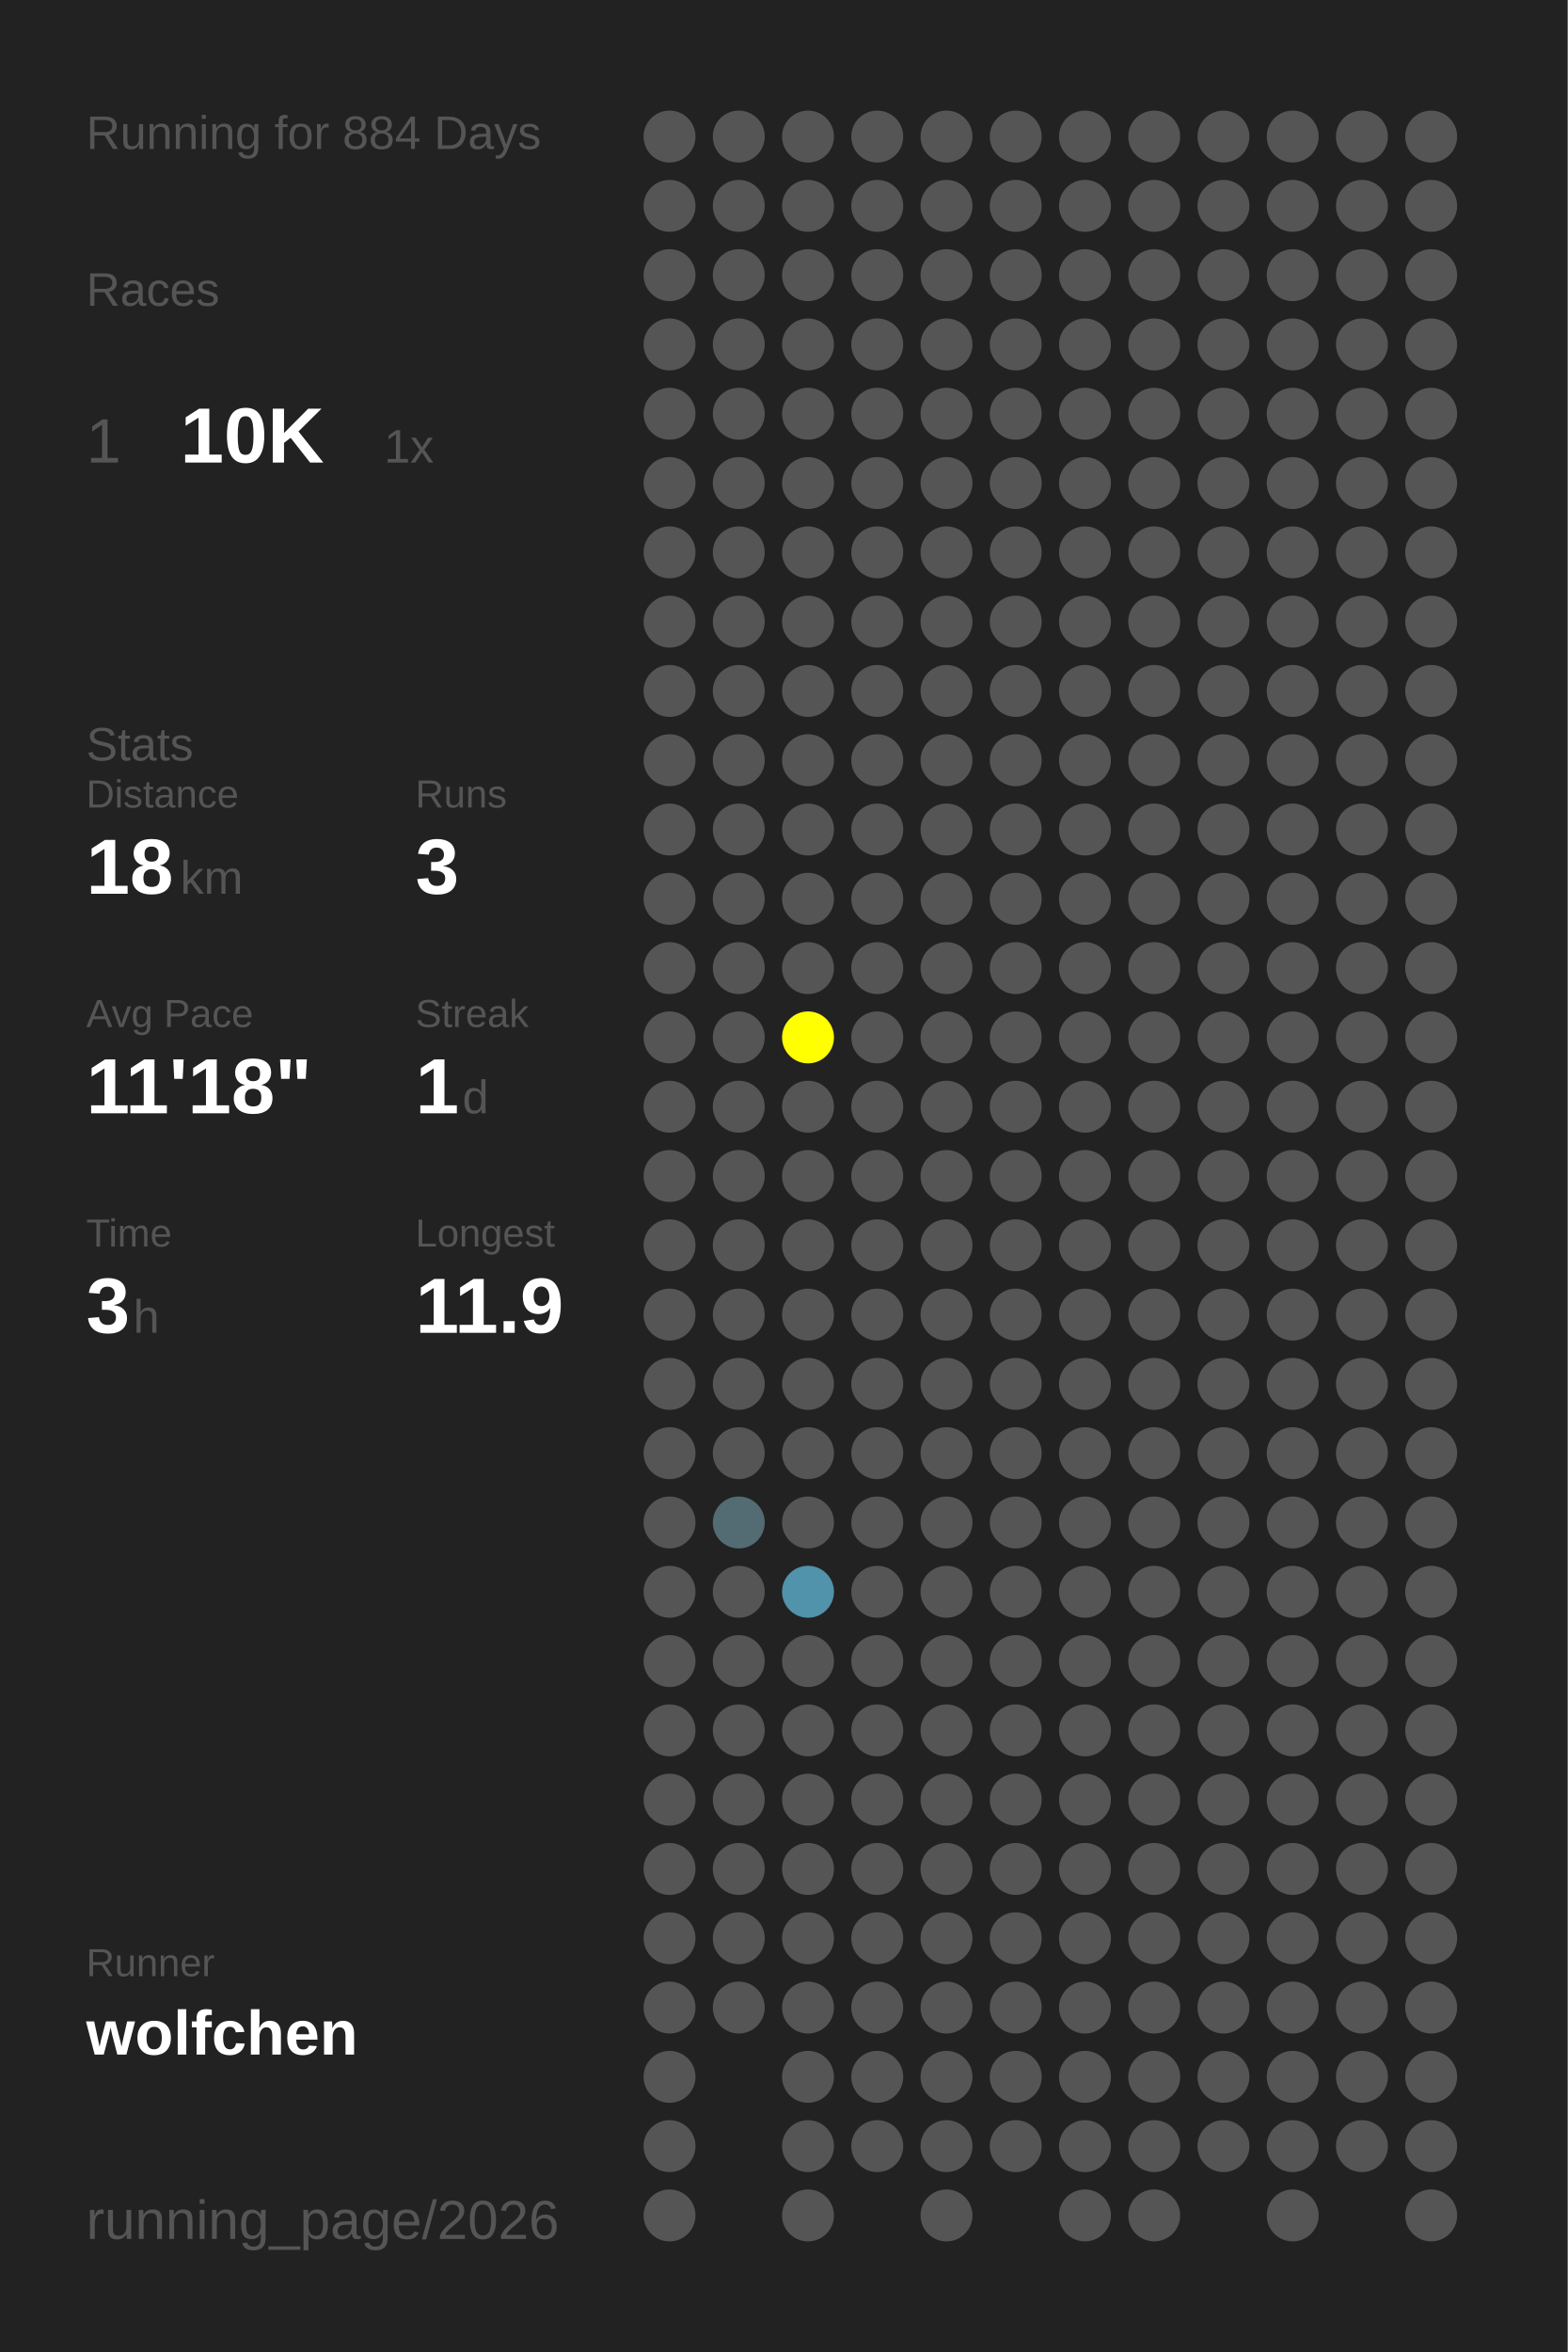
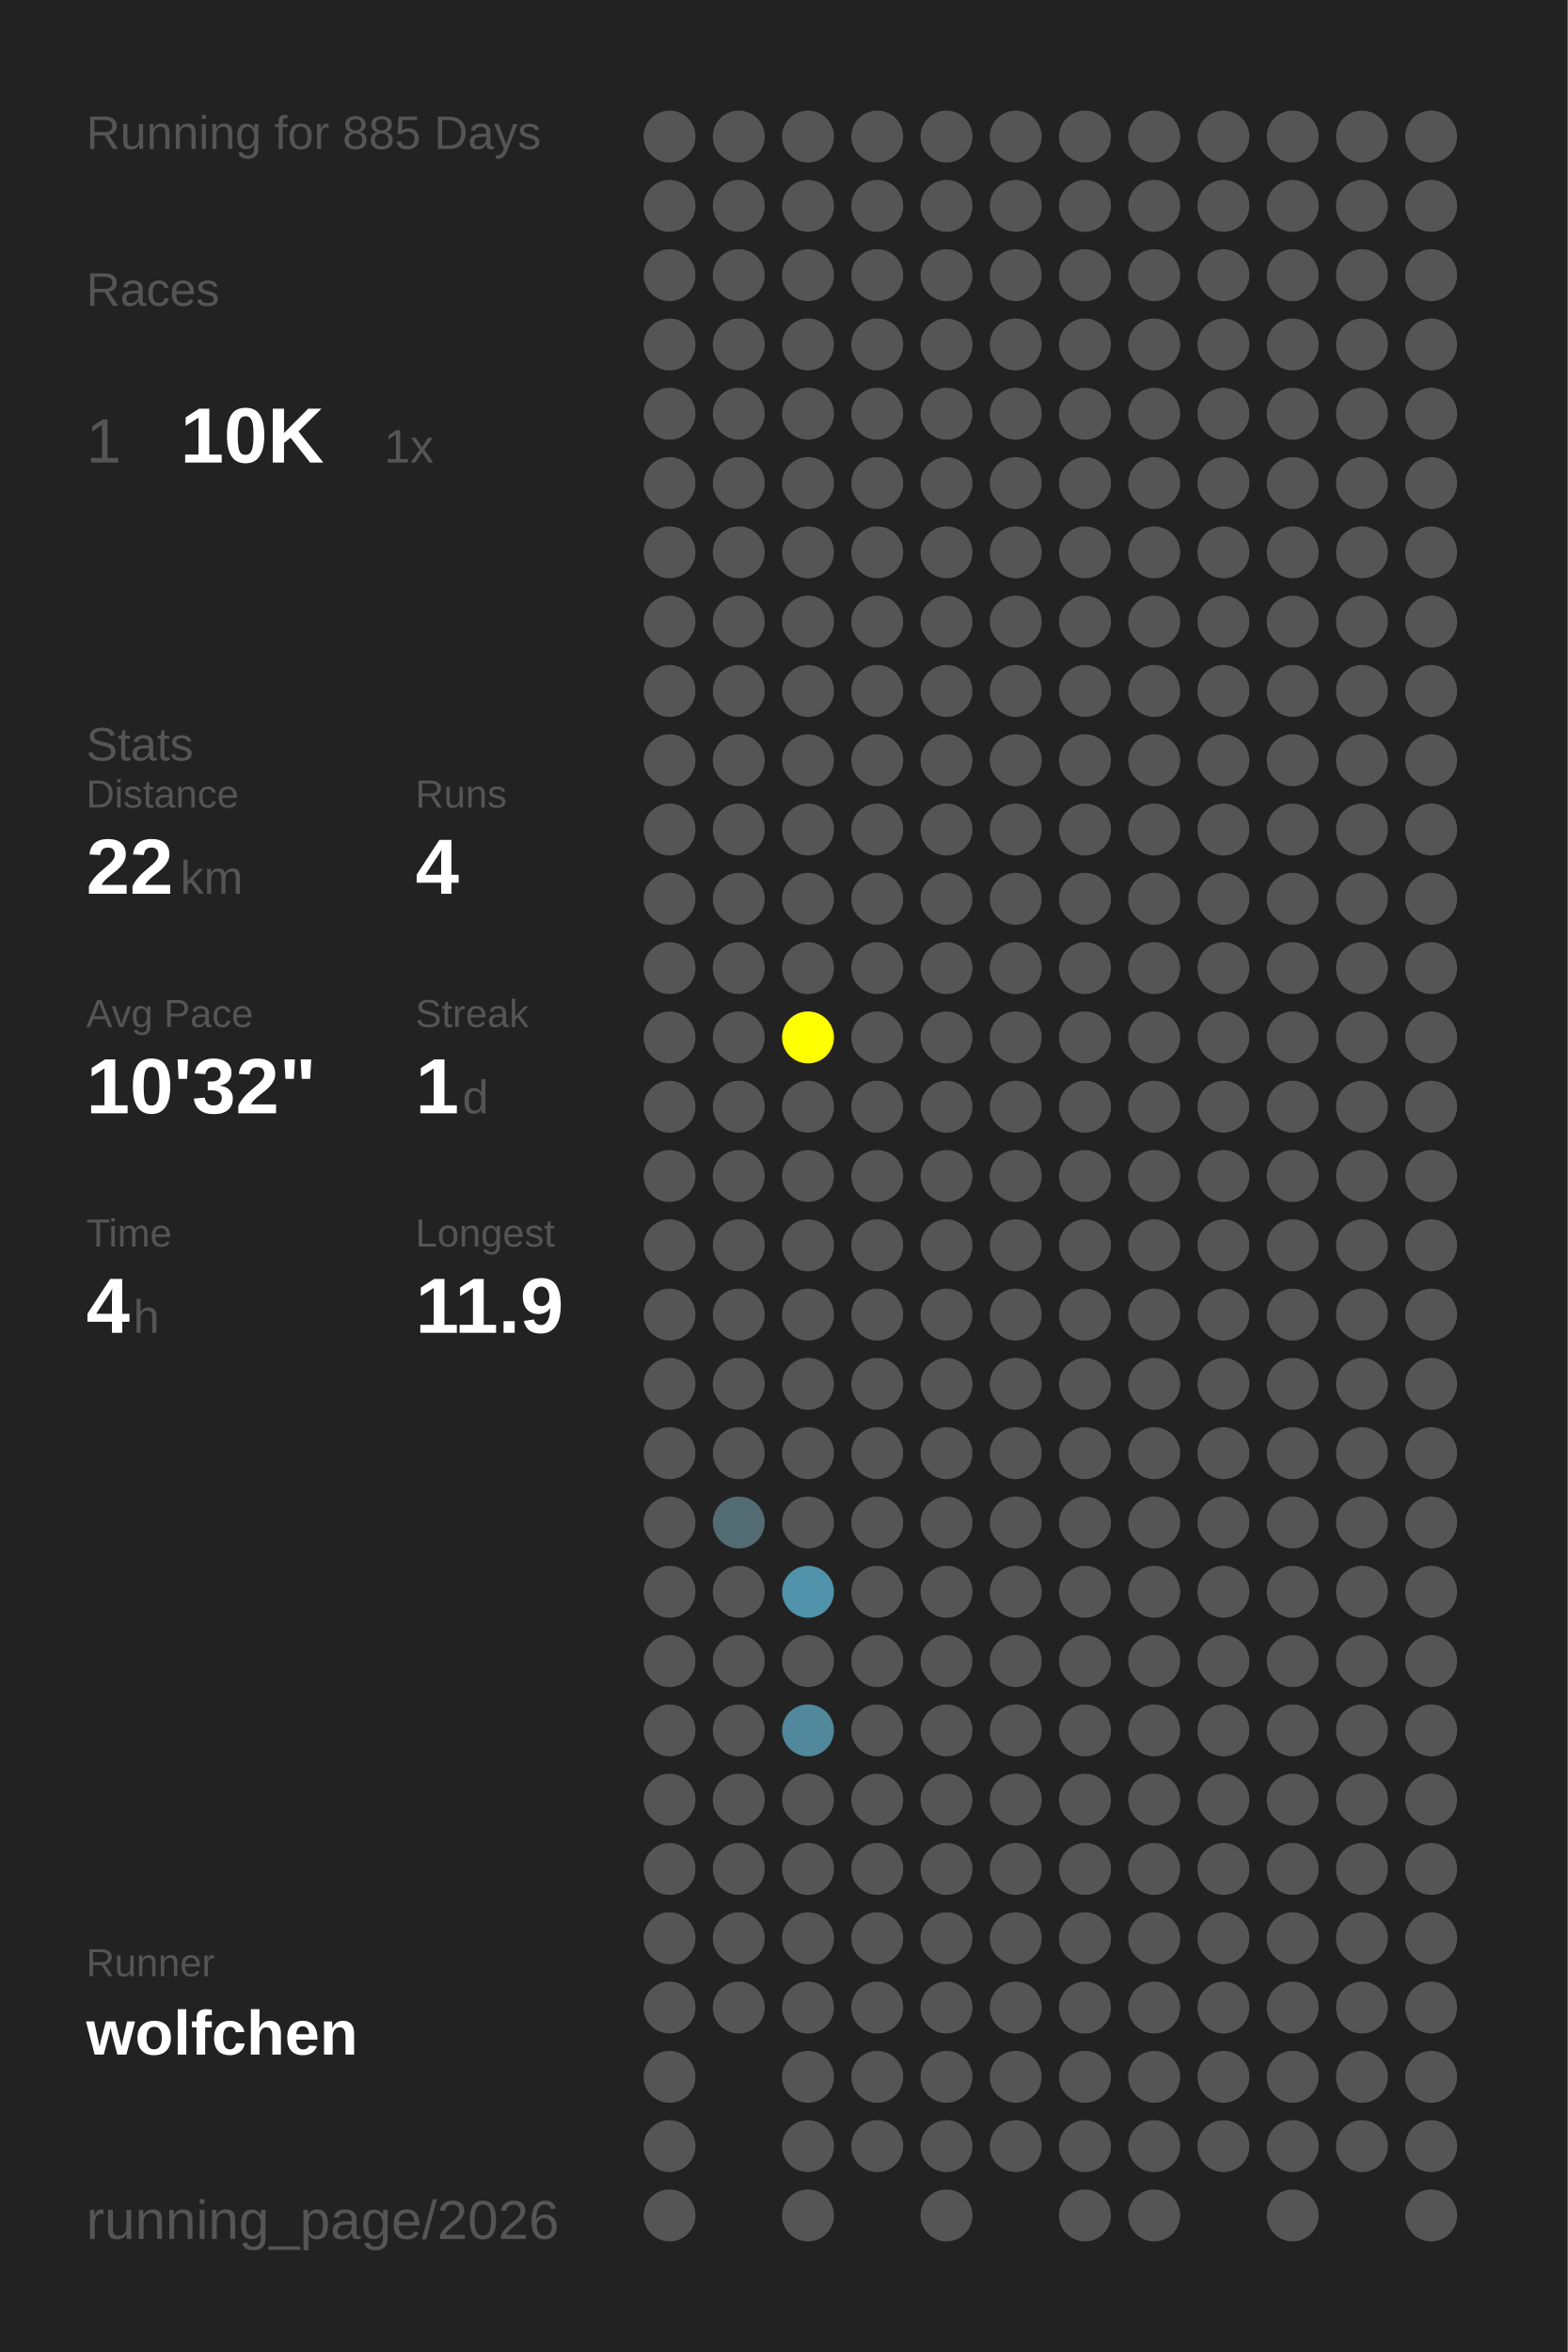
<svg xmlns="http://www.w3.org/2000/svg" baseProfile="full" height="300mm" version="1.1" viewBox="0,0,200,300" width="200mm">
  <defs />
  <rect fill="#222222" height="300" width="200" x="0" y="0" />
-   <text fill="#555555" style="font-size:6px; font-family:Arial;" x="11" y="19">Running for 884 Days</text>
+   <text fill="#555555" style="font-size:6px; font-family:Arial;" x="11" y="19">Running for 885 Days</text>
  <text fill="#555555" style="font-size:6px; font-family:Arial;" x="11" y="39">Races</text>
  <text fill="#555555" style="font-size:8px; font-family:Arial;" x="11" y="59">1</text>
  <text fill="#FFFFFF" style="font-size:10px; font-family:Arial; font-weight:bold;" x="23" y="59">10K</text>
  <text fill="#555555" style="font-size:6px; font-family:Arial;" x="49" y="59">1x</text>
  <text fill="#555555" style="font-size:6px; font-family:Arial;" x="11" y="97">Stats</text>
  <text fill="#555555" style="font-size:5px; font-family:Arial;" x="11" y="103">Distance</text>
-   <text fill="#FFFFFF" style="font-size:10px; font-family:Arial; font-weight:bold;" x="11" y="114">18</text>
+   <text fill="#FFFFFF" style="font-size:10px; font-family:Arial; font-weight:bold;" x="11" y="114">22</text>
  <text fill="#555555" style="font-size:6px; font-family:Arial;" x="23" y="114">km</text>
  <text fill="#555555" style="font-size:5px; font-family:Arial;" x="53" y="103">Runs</text>
-   <text fill="#FFFFFF" style="font-size:10px; font-family:Arial; font-weight:bold;" x="53" y="114">3</text>
+   <text fill="#FFFFFF" style="font-size:10px; font-family:Arial; font-weight:bold;" x="53" y="114">4</text>
  <text fill="#555555" style="font-size:5px; font-family:Arial;" x="11" y="131">Avg Pace</text>
-   <text fill="#FFFFFF" style="font-size:10px; font-family:Arial; font-weight:bold;" x="11" y="142">11'18"</text>
+   <text fill="#FFFFFF" style="font-size:10px; font-family:Arial; font-weight:bold;" x="11" y="142">10'32"</text>
  <text fill="#555555" style="font-size:5px; font-family:Arial;" x="53" y="131">Streak</text>
  <text fill="#FFFFFF" style="font-size:10px; font-family:Arial; font-weight:bold;" x="53" y="142">1</text>
  <text fill="#555555" style="font-size:6px; font-family:Arial;" x="59" y="142">d</text>
  <text fill="#555555" style="font-size:5px; font-family:Arial;" x="11" y="159">Time</text>
-   <text fill="#FFFFFF" style="font-size:10px; font-family:Arial; font-weight:bold;" x="11" y="170">3</text>
+   <text fill="#FFFFFF" style="font-size:10px; font-family:Arial; font-weight:bold;" x="11" y="170">4</text>
  <text fill="#555555" style="font-size:6px; font-family:Arial;" x="17" y="170">h</text>
  <text fill="#555555" style="font-size:5px; font-family:Arial;" x="53" y="159">Longest</text>
  <text fill="#FFFFFF" style="font-size:10px; font-family:Arial; font-weight:bold;" x="53" y="170">11.9</text>
  <text fill="#555555" style="font-size:5px; font-family:Arial;" x="11" y="252.065">Runner</text>
  <text fill="#FFFFFF" style="font-size:8px; font-family:Arial; font-weight:bold;" x="11" y="262.065">wolfchen</text>
  <text fill="#555555" style="font-size:7px; font-family:Arial;" x="11" y="285.581">running_page/2026</text>
  <circle cx="85.417" cy="17.419" fill="#555555" r="3.312" />
  <circle cx="85.417" cy="26.258" fill="#555555" r="3.312" />
  <circle cx="85.417" cy="35.097" fill="#555555" r="3.312" />
  <circle cx="85.417" cy="43.935" fill="#555555" r="3.312" />
  <circle cx="85.417" cy="52.774" fill="#555555" r="3.312" />
  <circle cx="85.417" cy="61.613" fill="#555555" r="3.312" />
  <circle cx="85.417" cy="70.452" fill="#555555" r="3.312" />
  <circle cx="85.417" cy="79.29" fill="#555555" r="3.312" />
  <circle cx="85.417" cy="88.129" fill="#555555" r="3.312" />
  <circle cx="85.417" cy="96.968" fill="#555555" r="3.312" />
  <circle cx="85.417" cy="105.806" fill="#555555" r="3.312" />
  <circle cx="85.417" cy="114.645" fill="#555555" r="3.312" />
  <circle cx="85.417" cy="123.484" fill="#555555" r="3.312" />
  <circle cx="85.417" cy="132.323" fill="#555555" r="3.312" />
  <circle cx="85.417" cy="141.161" fill="#555555" r="3.312" />
  <circle cx="85.417" cy="150" fill="#555555" r="3.312" />
  <circle cx="85.417" cy="158.839" fill="#555555" r="3.312" />
  <circle cx="85.417" cy="167.677" fill="#555555" r="3.312" />
  <circle cx="85.417" cy="176.516" fill="#555555" r="3.312" />
  <circle cx="85.417" cy="185.355" fill="#555555" r="3.312" />
  <circle cx="85.417" cy="194.194" fill="#555555" r="3.312" />
  <circle cx="85.417" cy="203.032" fill="#555555" r="3.312" />
  <circle cx="85.417" cy="211.871" fill="#555555" r="3.312" />
  <circle cx="85.417" cy="220.71" fill="#555555" r="3.312" />
  <circle cx="85.417" cy="229.548" fill="#555555" r="3.312" />
  <circle cx="85.417" cy="238.387" fill="#555555" r="3.312" />
  <circle cx="85.417" cy="247.226" fill="#555555" r="3.312" />
  <circle cx="85.417" cy="256.065" fill="#555555" r="3.312" />
  <circle cx="85.417" cy="264.903" fill="#555555" r="3.312" />
  <circle cx="85.417" cy="273.742" fill="#555555" r="3.312" />
  <circle cx="85.417" cy="282.581" fill="#555555" r="3.312" />
  <circle cx="94.25" cy="17.419" fill="#555555" r="3.312" />
  <circle cx="94.25" cy="26.258" fill="#555555" r="3.312" />
  <circle cx="94.25" cy="35.097" fill="#555555" r="3.312" />
  <circle cx="94.25" cy="43.935" fill="#555555" r="3.312" />
  <circle cx="94.25" cy="52.774" fill="#555555" r="3.312" />
  <circle cx="94.25" cy="61.613" fill="#555555" r="3.312" />
  <circle cx="94.25" cy="70.452" fill="#555555" r="3.312" />
  <circle cx="94.25" cy="79.29" fill="#555555" r="3.312" />
  <circle cx="94.25" cy="88.129" fill="#555555" r="3.312" />
  <circle cx="94.25" cy="96.968" fill="#555555" r="3.312" />
  <circle cx="94.25" cy="105.806" fill="#555555" r="3.312" />
  <circle cx="94.25" cy="114.645" fill="#555555" r="3.312" />
  <circle cx="94.25" cy="123.484" fill="#555555" r="3.312" />
  <circle cx="94.25" cy="132.323" fill="#555555" r="3.312" />
  <circle cx="94.25" cy="141.161" fill="#555555" r="3.312" />
  <circle cx="94.25" cy="150" fill="#555555" r="3.312" />
  <circle cx="94.25" cy="158.839" fill="#555555" r="3.312" />
  <circle cx="94.25" cy="167.677" fill="#555555" r="3.312" />
  <circle cx="94.25" cy="176.516" fill="#555555" r="3.312" />
  <circle cx="94.25" cy="185.355" fill="#555555" r="3.312" />
  <circle cx="94.25" cy="194.194" fill="#536b73" r="3.312" />
  <circle cx="94.25" cy="203.032" fill="#555555" r="3.312" />
  <circle cx="94.25" cy="211.871" fill="#555555" r="3.312" />
  <circle cx="94.25" cy="220.71" fill="#555555" r="3.312" />
  <circle cx="94.25" cy="229.548" fill="#555555" r="3.312" />
  <circle cx="94.25" cy="238.387" fill="#555555" r="3.312" />
  <circle cx="94.25" cy="247.226" fill="#555555" r="3.312" />
  <circle cx="94.25" cy="256.065" fill="#555555" r="3.312" />
  <circle cx="103.083" cy="17.419" fill="#555555" r="3.312" />
  <circle cx="103.083" cy="26.258" fill="#555555" r="3.312" />
  <circle cx="103.083" cy="35.097" fill="#555555" r="3.312" />
  <circle cx="103.083" cy="43.935" fill="#555555" r="3.312" />
  <circle cx="103.083" cy="52.774" fill="#555555" r="3.312" />
  <circle cx="103.083" cy="61.613" fill="#555555" r="3.312" />
  <circle cx="103.083" cy="70.452" fill="#555555" r="3.312" />
  <circle cx="103.083" cy="79.29" fill="#555555" r="3.312" />
  <circle cx="103.083" cy="88.129" fill="#555555" r="3.312" />
  <circle cx="103.083" cy="96.968" fill="#555555" r="3.312" />
  <circle cx="103.083" cy="105.806" fill="#555555" r="3.312" />
  <circle cx="103.083" cy="114.645" fill="#555555" r="3.312" />
  <circle cx="103.083" cy="123.484" fill="#555555" r="3.312" />
  <circle cx="103.083" cy="132.323" fill="#FFFF00" r="3.312" />
  <circle cx="103.083" cy="141.161" fill="#555555" r="3.312" />
  <circle cx="103.083" cy="150" fill="#555555" r="3.312" />
  <circle cx="103.083" cy="158.839" fill="#555555" r="3.312" />
  <circle cx="103.083" cy="167.677" fill="#555555" r="3.312" />
  <circle cx="103.083" cy="176.516" fill="#555555" r="3.312" />
  <circle cx="103.083" cy="185.355" fill="#555555" r="3.312" />
  <circle cx="103.083" cy="194.194" fill="#555555" r="3.312" />
  <circle cx="103.083" cy="203.032" fill="#5093aa" r="3.312" />
  <circle cx="103.083" cy="211.871" fill="#555555" r="3.312" />
-   <circle cx="103.083" cy="220.71" fill="#555555" r="3.312" />
+   <circle cx="103.083" cy="220.71" fill="#51889b" r="3.312" />
  <circle cx="103.083" cy="229.548" fill="#555555" r="3.312" />
  <circle cx="103.083" cy="238.387" fill="#555555" r="3.312" />
  <circle cx="103.083" cy="247.226" fill="#555555" r="3.312" />
  <circle cx="103.083" cy="256.065" fill="#555555" r="3.312" />
  <circle cx="103.083" cy="264.903" fill="#555555" r="3.312" />
  <circle cx="103.083" cy="273.742" fill="#555555" r="3.312" />
  <circle cx="103.083" cy="282.581" fill="#555555" r="3.312" />
  <circle cx="111.917" cy="17.419" fill="#555555" r="3.312" />
  <circle cx="111.917" cy="26.258" fill="#555555" r="3.312" />
  <circle cx="111.917" cy="35.097" fill="#555555" r="3.312" />
  <circle cx="111.917" cy="43.935" fill="#555555" r="3.312" />
  <circle cx="111.917" cy="52.774" fill="#555555" r="3.312" />
  <circle cx="111.917" cy="61.613" fill="#555555" r="3.312" />
  <circle cx="111.917" cy="70.452" fill="#555555" r="3.312" />
  <circle cx="111.917" cy="79.29" fill="#555555" r="3.312" />
  <circle cx="111.917" cy="88.129" fill="#555555" r="3.312" />
  <circle cx="111.917" cy="96.968" fill="#555555" r="3.312" />
  <circle cx="111.917" cy="105.806" fill="#555555" r="3.312" />
  <circle cx="111.917" cy="114.645" fill="#555555" r="3.312" />
  <circle cx="111.917" cy="123.484" fill="#555555" r="3.312" />
  <circle cx="111.917" cy="132.323" fill="#555555" r="3.312" />
  <circle cx="111.917" cy="141.161" fill="#555555" r="3.312" />
  <circle cx="111.917" cy="150" fill="#555555" r="3.312" />
  <circle cx="111.917" cy="158.839" fill="#555555" r="3.312" />
  <circle cx="111.917" cy="167.677" fill="#555555" r="3.312" />
  <circle cx="111.917" cy="176.516" fill="#555555" r="3.312" />
  <circle cx="111.917" cy="185.355" fill="#555555" r="3.312" />
  <circle cx="111.917" cy="194.194" fill="#555555" r="3.312" />
  <circle cx="111.917" cy="203.032" fill="#555555" r="3.312" />
  <circle cx="111.917" cy="211.871" fill="#555555" r="3.312" />
  <circle cx="111.917" cy="220.71" fill="#555555" r="3.312" />
  <circle cx="111.917" cy="229.548" fill="#555555" r="3.312" />
  <circle cx="111.917" cy="238.387" fill="#555555" r="3.312" />
  <circle cx="111.917" cy="247.226" fill="#555555" r="3.312" />
  <circle cx="111.917" cy="256.065" fill="#555555" r="3.312" />
  <circle cx="111.917" cy="264.903" fill="#555555" r="3.312" />
  <circle cx="111.917" cy="273.742" fill="#555555" r="3.312" />
  <circle cx="120.75" cy="17.419" fill="#555555" r="3.312" />
  <circle cx="120.75" cy="26.258" fill="#555555" r="3.312" />
  <circle cx="120.75" cy="35.097" fill="#555555" r="3.312" />
  <circle cx="120.75" cy="43.935" fill="#555555" r="3.312" />
  <circle cx="120.75" cy="52.774" fill="#555555" r="3.312" />
  <circle cx="120.75" cy="61.613" fill="#555555" r="3.312" />
  <circle cx="120.75" cy="70.452" fill="#555555" r="3.312" />
  <circle cx="120.75" cy="79.29" fill="#555555" r="3.312" />
  <circle cx="120.75" cy="88.129" fill="#555555" r="3.312" />
  <circle cx="120.75" cy="96.968" fill="#555555" r="3.312" />
  <circle cx="120.75" cy="105.806" fill="#555555" r="3.312" />
  <circle cx="120.75" cy="114.645" fill="#555555" r="3.312" />
  <circle cx="120.75" cy="123.484" fill="#555555" r="3.312" />
  <circle cx="120.75" cy="132.323" fill="#555555" r="3.312" />
  <circle cx="120.75" cy="141.161" fill="#555555" r="3.312" />
  <circle cx="120.75" cy="150" fill="#555555" r="3.312" />
  <circle cx="120.75" cy="158.839" fill="#555555" r="3.312" />
  <circle cx="120.75" cy="167.677" fill="#555555" r="3.312" />
  <circle cx="120.75" cy="176.516" fill="#555555" r="3.312" />
  <circle cx="120.75" cy="185.355" fill="#555555" r="3.312" />
  <circle cx="120.75" cy="194.194" fill="#555555" r="3.312" />
  <circle cx="120.75" cy="203.032" fill="#555555" r="3.312" />
  <circle cx="120.75" cy="211.871" fill="#555555" r="3.312" />
  <circle cx="120.75" cy="220.71" fill="#555555" r="3.312" />
  <circle cx="120.75" cy="229.548" fill="#555555" r="3.312" />
  <circle cx="120.75" cy="238.387" fill="#555555" r="3.312" />
  <circle cx="120.75" cy="247.226" fill="#555555" r="3.312" />
  <circle cx="120.75" cy="256.065" fill="#555555" r="3.312" />
  <circle cx="120.75" cy="264.903" fill="#555555" r="3.312" />
  <circle cx="120.75" cy="273.742" fill="#555555" r="3.312" />
  <circle cx="120.75" cy="282.581" fill="#555555" r="3.312" />
  <circle cx="129.583" cy="17.419" fill="#555555" r="3.312" />
  <circle cx="129.583" cy="26.258" fill="#555555" r="3.312" />
  <circle cx="129.583" cy="35.097" fill="#555555" r="3.312" />
  <circle cx="129.583" cy="43.935" fill="#555555" r="3.312" />
  <circle cx="129.583" cy="52.774" fill="#555555" r="3.312" />
  <circle cx="129.583" cy="61.613" fill="#555555" r="3.312" />
  <circle cx="129.583" cy="70.452" fill="#555555" r="3.312" />
  <circle cx="129.583" cy="79.29" fill="#555555" r="3.312" />
  <circle cx="129.583" cy="88.129" fill="#555555" r="3.312" />
  <circle cx="129.583" cy="96.968" fill="#555555" r="3.312" />
  <circle cx="129.583" cy="105.806" fill="#555555" r="3.312" />
  <circle cx="129.583" cy="114.645" fill="#555555" r="3.312" />
  <circle cx="129.583" cy="123.484" fill="#555555" r="3.312" />
  <circle cx="129.583" cy="132.323" fill="#555555" r="3.312" />
  <circle cx="129.583" cy="141.161" fill="#555555" r="3.312" />
  <circle cx="129.583" cy="150" fill="#555555" r="3.312" />
  <circle cx="129.583" cy="158.839" fill="#555555" r="3.312" />
  <circle cx="129.583" cy="167.677" fill="#555555" r="3.312" />
  <circle cx="129.583" cy="176.516" fill="#555555" r="3.312" />
  <circle cx="129.583" cy="185.355" fill="#555555" r="3.312" />
  <circle cx="129.583" cy="194.194" fill="#555555" r="3.312" />
  <circle cx="129.583" cy="203.032" fill="#555555" r="3.312" />
  <circle cx="129.583" cy="211.871" fill="#555555" r="3.312" />
  <circle cx="129.583" cy="220.71" fill="#555555" r="3.312" />
  <circle cx="129.583" cy="229.548" fill="#555555" r="3.312" />
  <circle cx="129.583" cy="238.387" fill="#555555" r="3.312" />
  <circle cx="129.583" cy="247.226" fill="#555555" r="3.312" />
  <circle cx="129.583" cy="256.065" fill="#555555" r="3.312" />
  <circle cx="129.583" cy="264.903" fill="#555555" r="3.312" />
  <circle cx="129.583" cy="273.742" fill="#555555" r="3.312" />
  <circle cx="138.417" cy="17.419" fill="#555555" r="3.312" />
  <circle cx="138.417" cy="26.258" fill="#555555" r="3.312" />
  <circle cx="138.417" cy="35.097" fill="#555555" r="3.312" />
  <circle cx="138.417" cy="43.935" fill="#555555" r="3.312" />
  <circle cx="138.417" cy="52.774" fill="#555555" r="3.312" />
  <circle cx="138.417" cy="61.613" fill="#555555" r="3.312" />
  <circle cx="138.417" cy="70.452" fill="#555555" r="3.312" />
  <circle cx="138.417" cy="79.29" fill="#555555" r="3.312" />
  <circle cx="138.417" cy="88.129" fill="#555555" r="3.312" />
  <circle cx="138.417" cy="96.968" fill="#555555" r="3.312" />
  <circle cx="138.417" cy="105.806" fill="#555555" r="3.312" />
  <circle cx="138.417" cy="114.645" fill="#555555" r="3.312" />
  <circle cx="138.417" cy="123.484" fill="#555555" r="3.312" />
  <circle cx="138.417" cy="132.323" fill="#555555" r="3.312" />
  <circle cx="138.417" cy="141.161" fill="#555555" r="3.312" />
  <circle cx="138.417" cy="150" fill="#555555" r="3.312" />
  <circle cx="138.417" cy="158.839" fill="#555555" r="3.312" />
  <circle cx="138.417" cy="167.677" fill="#555555" r="3.312" />
  <circle cx="138.417" cy="176.516" fill="#555555" r="3.312" />
  <circle cx="138.417" cy="185.355" fill="#555555" r="3.312" />
  <circle cx="138.417" cy="194.194" fill="#555555" r="3.312" />
  <circle cx="138.417" cy="203.032" fill="#555555" r="3.312" />
  <circle cx="138.417" cy="211.871" fill="#555555" r="3.312" />
  <circle cx="138.417" cy="220.71" fill="#555555" r="3.312" />
  <circle cx="138.417" cy="229.548" fill="#555555" r="3.312" />
  <circle cx="138.417" cy="238.387" fill="#555555" r="3.312" />
  <circle cx="138.417" cy="247.226" fill="#555555" r="3.312" />
  <circle cx="138.417" cy="256.065" fill="#555555" r="3.312" />
  <circle cx="138.417" cy="264.903" fill="#555555" r="3.312" />
  <circle cx="138.417" cy="273.742" fill="#555555" r="3.312" />
  <circle cx="138.417" cy="282.581" fill="#555555" r="3.312" />
  <circle cx="147.25" cy="17.419" fill="#555555" r="3.312" />
  <circle cx="147.25" cy="26.258" fill="#555555" r="3.312" />
  <circle cx="147.25" cy="35.097" fill="#555555" r="3.312" />
  <circle cx="147.25" cy="43.935" fill="#555555" r="3.312" />
  <circle cx="147.25" cy="52.774" fill="#555555" r="3.312" />
  <circle cx="147.25" cy="61.613" fill="#555555" r="3.312" />
  <circle cx="147.25" cy="70.452" fill="#555555" r="3.312" />
  <circle cx="147.25" cy="79.29" fill="#555555" r="3.312" />
  <circle cx="147.25" cy="88.129" fill="#555555" r="3.312" />
  <circle cx="147.25" cy="96.968" fill="#555555" r="3.312" />
  <circle cx="147.25" cy="105.806" fill="#555555" r="3.312" />
  <circle cx="147.25" cy="114.645" fill="#555555" r="3.312" />
  <circle cx="147.25" cy="123.484" fill="#555555" r="3.312" />
  <circle cx="147.25" cy="132.323" fill="#555555" r="3.312" />
  <circle cx="147.25" cy="141.161" fill="#555555" r="3.312" />
  <circle cx="147.25" cy="150" fill="#555555" r="3.312" />
  <circle cx="147.25" cy="158.839" fill="#555555" r="3.312" />
  <circle cx="147.25" cy="167.677" fill="#555555" r="3.312" />
  <circle cx="147.25" cy="176.516" fill="#555555" r="3.312" />
  <circle cx="147.25" cy="185.355" fill="#555555" r="3.312" />
  <circle cx="147.25" cy="194.194" fill="#555555" r="3.312" />
  <circle cx="147.25" cy="203.032" fill="#555555" r="3.312" />
  <circle cx="147.25" cy="211.871" fill="#555555" r="3.312" />
  <circle cx="147.25" cy="220.71" fill="#555555" r="3.312" />
  <circle cx="147.25" cy="229.548" fill="#555555" r="3.312" />
  <circle cx="147.25" cy="238.387" fill="#555555" r="3.312" />
  <circle cx="147.25" cy="247.226" fill="#555555" r="3.312" />
  <circle cx="147.25" cy="256.065" fill="#555555" r="3.312" />
  <circle cx="147.25" cy="264.903" fill="#555555" r="3.312" />
  <circle cx="147.25" cy="273.742" fill="#555555" r="3.312" />
  <circle cx="147.25" cy="282.581" fill="#555555" r="3.312" />
  <circle cx="156.083" cy="17.419" fill="#555555" r="3.312" />
  <circle cx="156.083" cy="26.258" fill="#555555" r="3.312" />
  <circle cx="156.083" cy="35.097" fill="#555555" r="3.312" />
  <circle cx="156.083" cy="43.935" fill="#555555" r="3.312" />
  <circle cx="156.083" cy="52.774" fill="#555555" r="3.312" />
  <circle cx="156.083" cy="61.613" fill="#555555" r="3.312" />
  <circle cx="156.083" cy="70.452" fill="#555555" r="3.312" />
  <circle cx="156.083" cy="79.29" fill="#555555" r="3.312" />
  <circle cx="156.083" cy="88.129" fill="#555555" r="3.312" />
  <circle cx="156.083" cy="96.968" fill="#555555" r="3.312" />
  <circle cx="156.083" cy="105.806" fill="#555555" r="3.312" />
  <circle cx="156.083" cy="114.645" fill="#555555" r="3.312" />
  <circle cx="156.083" cy="123.484" fill="#555555" r="3.312" />
  <circle cx="156.083" cy="132.323" fill="#555555" r="3.312" />
  <circle cx="156.083" cy="141.161" fill="#555555" r="3.312" />
  <circle cx="156.083" cy="150" fill="#555555" r="3.312" />
  <circle cx="156.083" cy="158.839" fill="#555555" r="3.312" />
  <circle cx="156.083" cy="167.677" fill="#555555" r="3.312" />
  <circle cx="156.083" cy="176.516" fill="#555555" r="3.312" />
  <circle cx="156.083" cy="185.355" fill="#555555" r="3.312" />
  <circle cx="156.083" cy="194.194" fill="#555555" r="3.312" />
  <circle cx="156.083" cy="203.032" fill="#555555" r="3.312" />
  <circle cx="156.083" cy="211.871" fill="#555555" r="3.312" />
  <circle cx="156.083" cy="220.71" fill="#555555" r="3.312" />
  <circle cx="156.083" cy="229.548" fill="#555555" r="3.312" />
  <circle cx="156.083" cy="238.387" fill="#555555" r="3.312" />
  <circle cx="156.083" cy="247.226" fill="#555555" r="3.312" />
  <circle cx="156.083" cy="256.065" fill="#555555" r="3.312" />
  <circle cx="156.083" cy="264.903" fill="#555555" r="3.312" />
  <circle cx="156.083" cy="273.742" fill="#555555" r="3.312" />
  <circle cx="164.917" cy="17.419" fill="#555555" r="3.312" />
  <circle cx="164.917" cy="26.258" fill="#555555" r="3.312" />
  <circle cx="164.917" cy="35.097" fill="#555555" r="3.312" />
  <circle cx="164.917" cy="43.935" fill="#555555" r="3.312" />
  <circle cx="164.917" cy="52.774" fill="#555555" r="3.312" />
  <circle cx="164.917" cy="61.613" fill="#555555" r="3.312" />
  <circle cx="164.917" cy="70.452" fill="#555555" r="3.312" />
  <circle cx="164.917" cy="79.29" fill="#555555" r="3.312" />
  <circle cx="164.917" cy="88.129" fill="#555555" r="3.312" />
  <circle cx="164.917" cy="96.968" fill="#555555" r="3.312" />
  <circle cx="164.917" cy="105.806" fill="#555555" r="3.312" />
  <circle cx="164.917" cy="114.645" fill="#555555" r="3.312" />
  <circle cx="164.917" cy="123.484" fill="#555555" r="3.312" />
  <circle cx="164.917" cy="132.323" fill="#555555" r="3.312" />
  <circle cx="164.917" cy="141.161" fill="#555555" r="3.312" />
  <circle cx="164.917" cy="150" fill="#555555" r="3.312" />
  <circle cx="164.917" cy="158.839" fill="#555555" r="3.312" />
  <circle cx="164.917" cy="167.677" fill="#555555" r="3.312" />
  <circle cx="164.917" cy="176.516" fill="#555555" r="3.312" />
  <circle cx="164.917" cy="185.355" fill="#555555" r="3.312" />
  <circle cx="164.917" cy="194.194" fill="#555555" r="3.312" />
  <circle cx="164.917" cy="203.032" fill="#555555" r="3.312" />
  <circle cx="164.917" cy="211.871" fill="#555555" r="3.312" />
  <circle cx="164.917" cy="220.71" fill="#555555" r="3.312" />
  <circle cx="164.917" cy="229.548" fill="#555555" r="3.312" />
  <circle cx="164.917" cy="238.387" fill="#555555" r="3.312" />
  <circle cx="164.917" cy="247.226" fill="#555555" r="3.312" />
  <circle cx="164.917" cy="256.065" fill="#555555" r="3.312" />
  <circle cx="164.917" cy="264.903" fill="#555555" r="3.312" />
  <circle cx="164.917" cy="273.742" fill="#555555" r="3.312" />
  <circle cx="164.917" cy="282.581" fill="#555555" r="3.312" />
  <circle cx="173.75" cy="17.419" fill="#555555" r="3.312" />
  <circle cx="173.75" cy="26.258" fill="#555555" r="3.312" />
  <circle cx="173.75" cy="35.097" fill="#555555" r="3.312" />
  <circle cx="173.75" cy="43.935" fill="#555555" r="3.312" />
  <circle cx="173.75" cy="52.774" fill="#555555" r="3.312" />
  <circle cx="173.75" cy="61.613" fill="#555555" r="3.312" />
  <circle cx="173.75" cy="70.452" fill="#555555" r="3.312" />
  <circle cx="173.75" cy="79.29" fill="#555555" r="3.312" />
  <circle cx="173.75" cy="88.129" fill="#555555" r="3.312" />
  <circle cx="173.75" cy="96.968" fill="#555555" r="3.312" />
  <circle cx="173.75" cy="105.806" fill="#555555" r="3.312" />
  <circle cx="173.75" cy="114.645" fill="#555555" r="3.312" />
  <circle cx="173.75" cy="123.484" fill="#555555" r="3.312" />
  <circle cx="173.75" cy="132.323" fill="#555555" r="3.312" />
  <circle cx="173.75" cy="141.161" fill="#555555" r="3.312" />
  <circle cx="173.75" cy="150" fill="#555555" r="3.312" />
  <circle cx="173.75" cy="158.839" fill="#555555" r="3.312" />
  <circle cx="173.75" cy="167.677" fill="#555555" r="3.312" />
  <circle cx="173.75" cy="176.516" fill="#555555" r="3.312" />
  <circle cx="173.75" cy="185.355" fill="#555555" r="3.312" />
  <circle cx="173.75" cy="194.194" fill="#555555" r="3.312" />
  <circle cx="173.75" cy="203.032" fill="#555555" r="3.312" />
  <circle cx="173.75" cy="211.871" fill="#555555" r="3.312" />
  <circle cx="173.75" cy="220.71" fill="#555555" r="3.312" />
  <circle cx="173.75" cy="229.548" fill="#555555" r="3.312" />
  <circle cx="173.75" cy="238.387" fill="#555555" r="3.312" />
  <circle cx="173.75" cy="247.226" fill="#555555" r="3.312" />
  <circle cx="173.75" cy="256.065" fill="#555555" r="3.312" />
  <circle cx="173.75" cy="264.903" fill="#555555" r="3.312" />
  <circle cx="173.75" cy="273.742" fill="#555555" r="3.312" />
  <circle cx="182.583" cy="17.419" fill="#555555" r="3.312" />
  <circle cx="182.583" cy="26.258" fill="#555555" r="3.312" />
  <circle cx="182.583" cy="35.097" fill="#555555" r="3.312" />
  <circle cx="182.583" cy="43.935" fill="#555555" r="3.312" />
  <circle cx="182.583" cy="52.774" fill="#555555" r="3.312" />
  <circle cx="182.583" cy="61.613" fill="#555555" r="3.312" />
  <circle cx="182.583" cy="70.452" fill="#555555" r="3.312" />
  <circle cx="182.583" cy="79.29" fill="#555555" r="3.312" />
  <circle cx="182.583" cy="88.129" fill="#555555" r="3.312" />
  <circle cx="182.583" cy="96.968" fill="#555555" r="3.312" />
  <circle cx="182.583" cy="105.806" fill="#555555" r="3.312" />
  <circle cx="182.583" cy="114.645" fill="#555555" r="3.312" />
  <circle cx="182.583" cy="123.484" fill="#555555" r="3.312" />
  <circle cx="182.583" cy="132.323" fill="#555555" r="3.312" />
  <circle cx="182.583" cy="141.161" fill="#555555" r="3.312" />
  <circle cx="182.583" cy="150" fill="#555555" r="3.312" />
  <circle cx="182.583" cy="158.839" fill="#555555" r="3.312" />
  <circle cx="182.583" cy="167.677" fill="#555555" r="3.312" />
  <circle cx="182.583" cy="176.516" fill="#555555" r="3.312" />
  <circle cx="182.583" cy="185.355" fill="#555555" r="3.312" />
  <circle cx="182.583" cy="194.194" fill="#555555" r="3.312" />
  <circle cx="182.583" cy="203.032" fill="#555555" r="3.312" />
  <circle cx="182.583" cy="211.871" fill="#555555" r="3.312" />
  <circle cx="182.583" cy="220.71" fill="#555555" r="3.312" />
  <circle cx="182.583" cy="229.548" fill="#555555" r="3.312" />
  <circle cx="182.583" cy="238.387" fill="#555555" r="3.312" />
  <circle cx="182.583" cy="247.226" fill="#555555" r="3.312" />
  <circle cx="182.583" cy="256.065" fill="#555555" r="3.312" />
  <circle cx="182.583" cy="264.903" fill="#555555" r="3.312" />
  <circle cx="182.583" cy="273.742" fill="#555555" r="3.312" />
  <circle cx="182.583" cy="282.581" fill="#555555" r="3.312" />
</svg>
